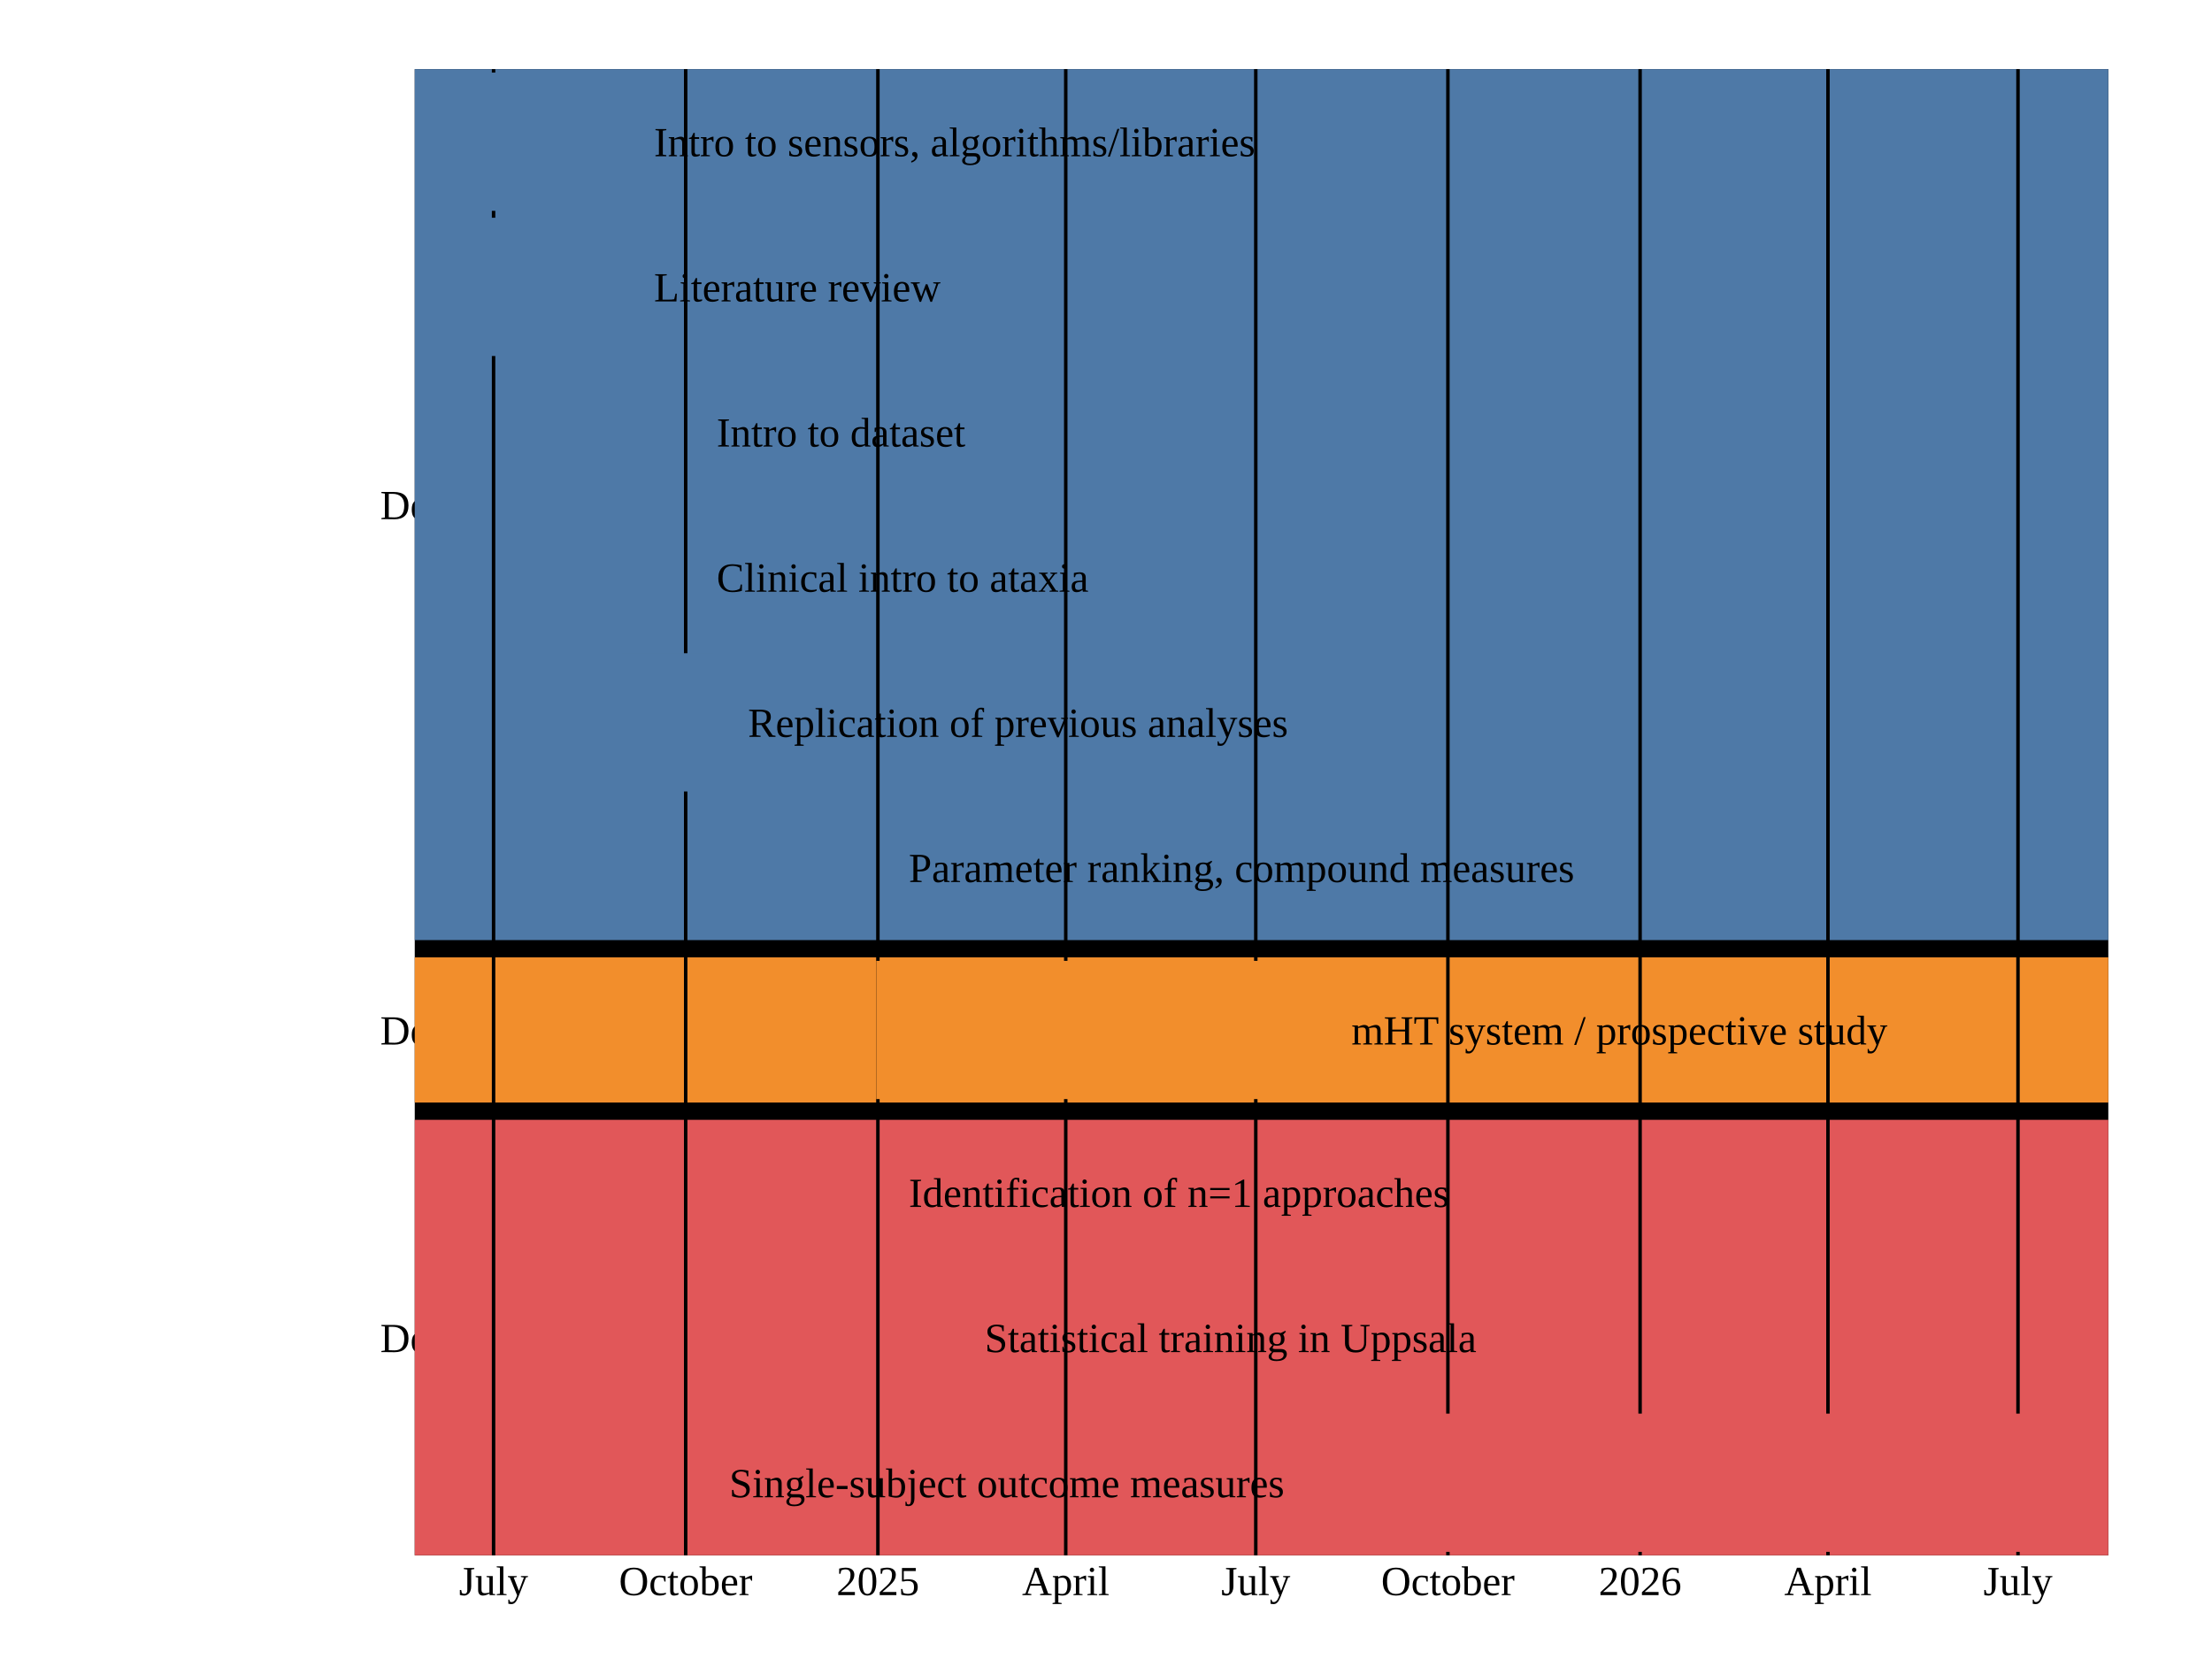
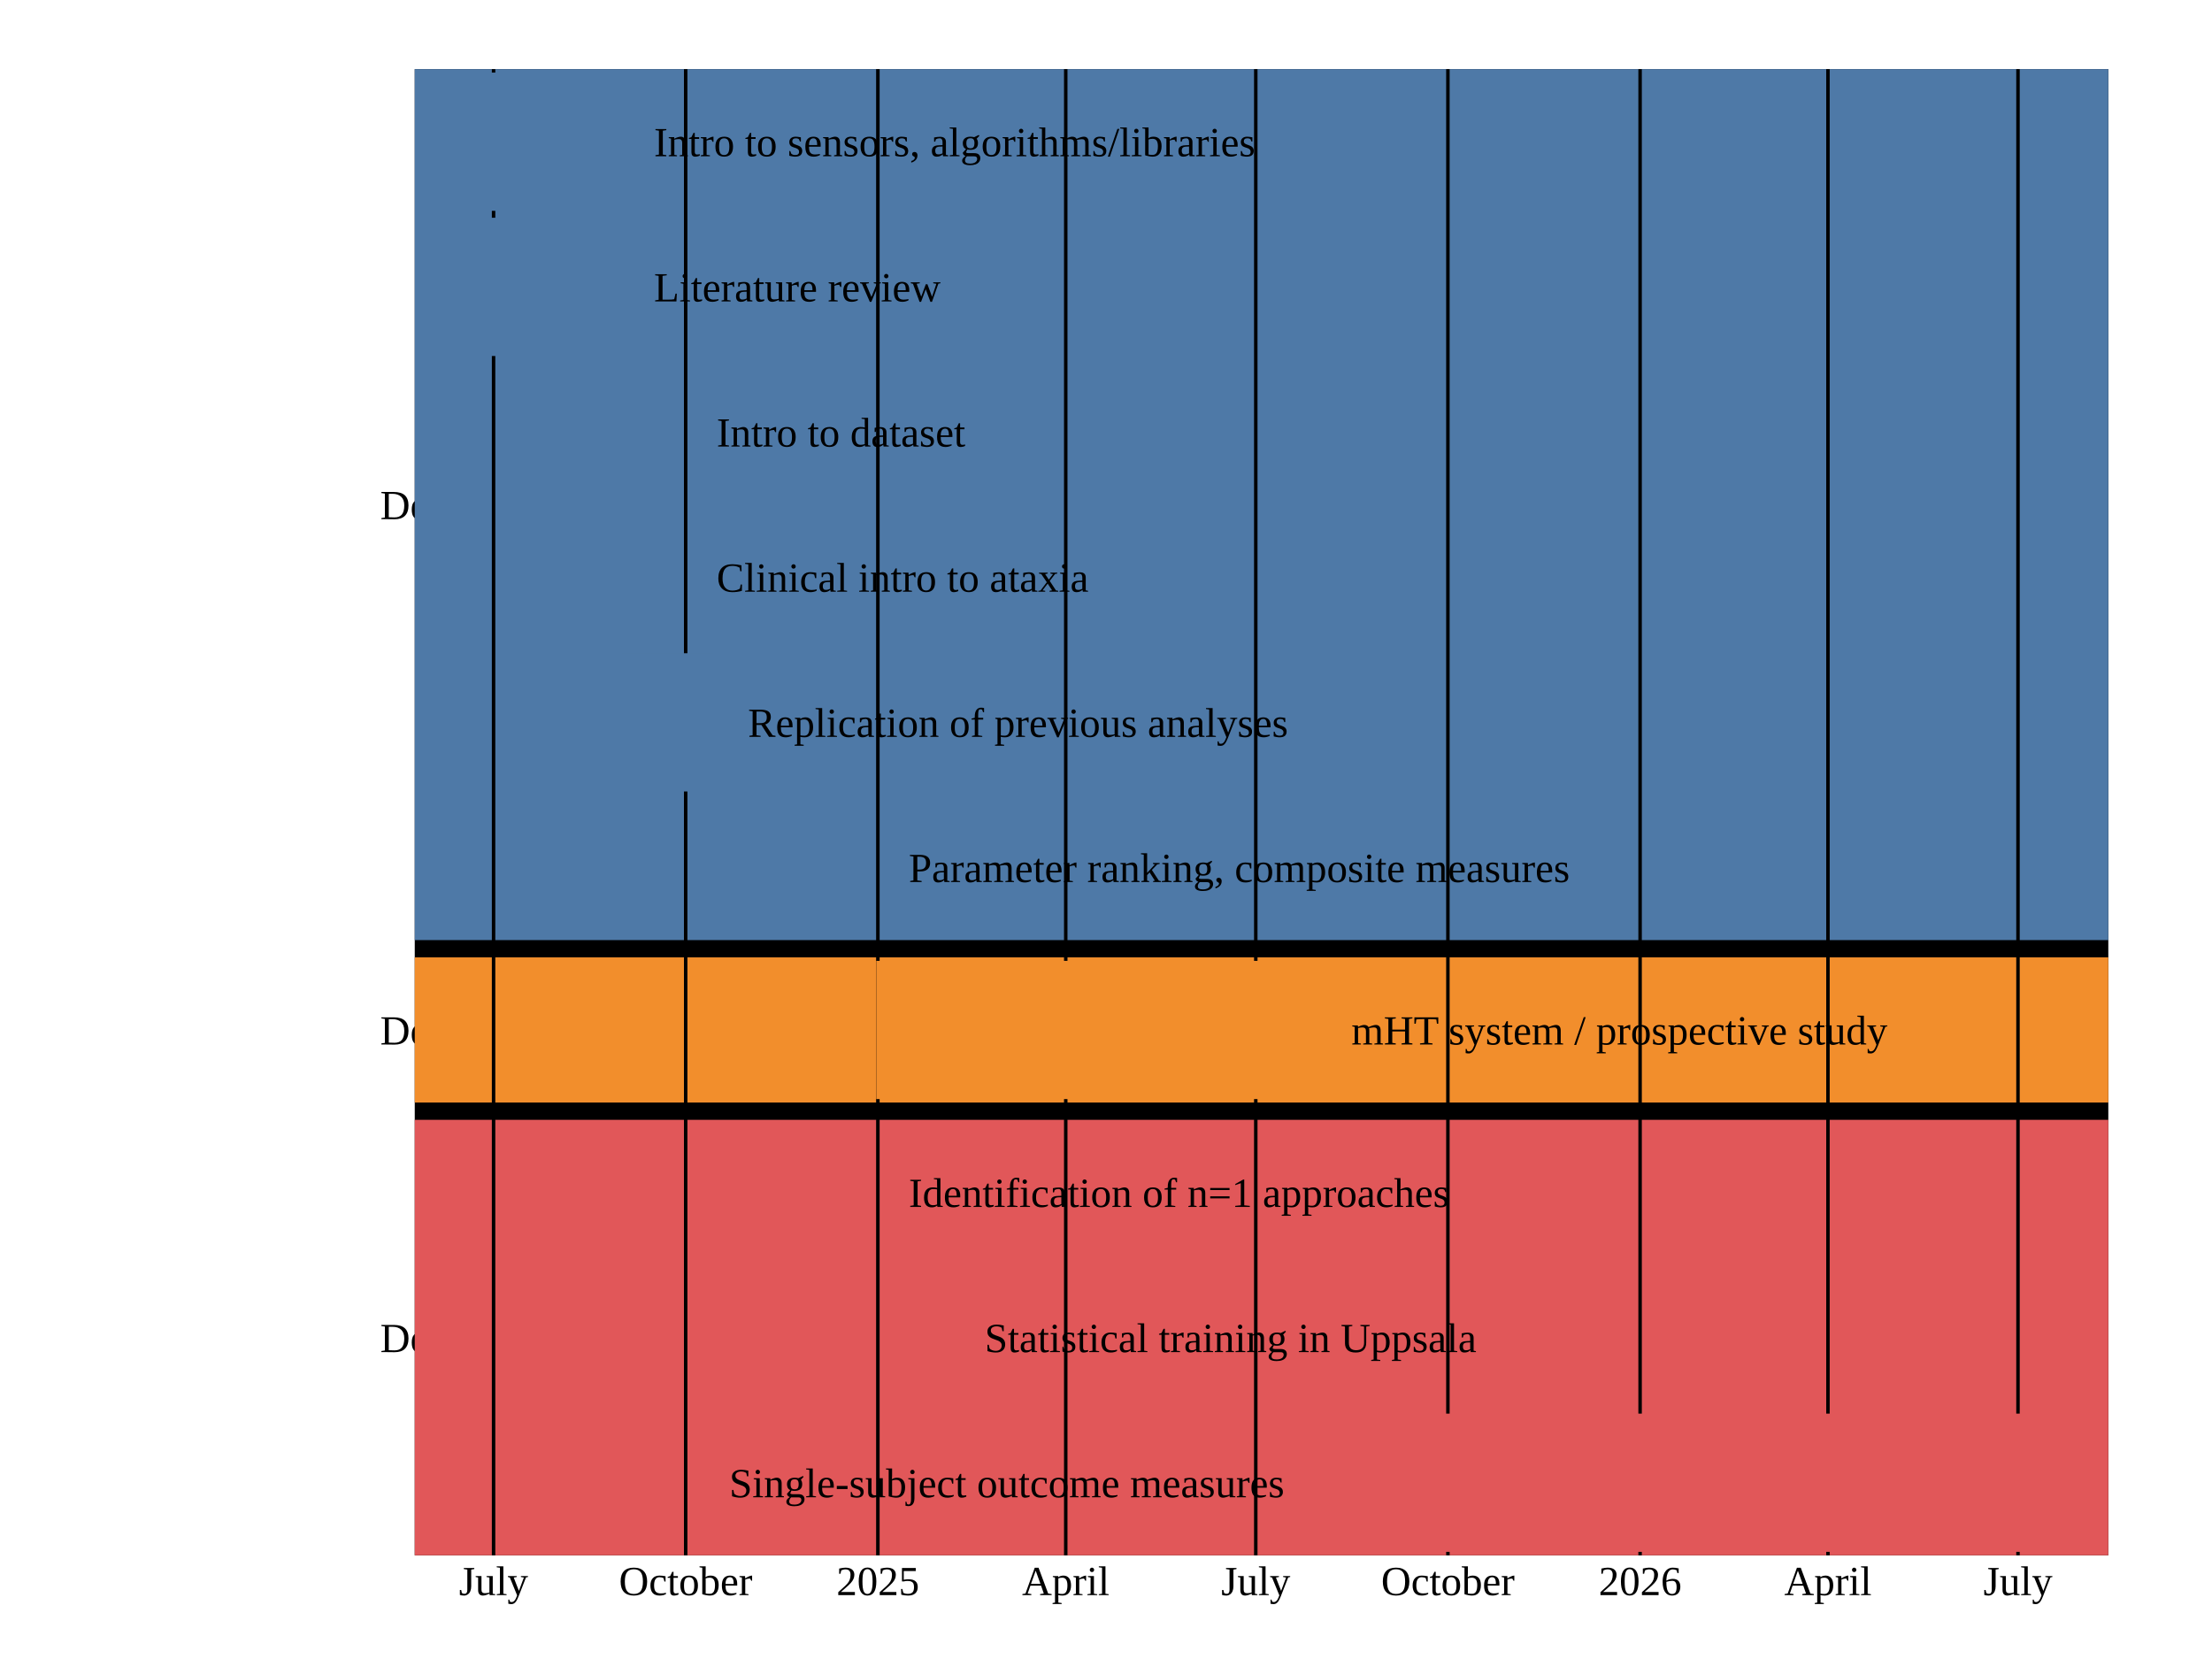
<svg xmlns="http://www.w3.org/2000/svg" xmlns:html="http://www.w3.org/1999/xhtml" class="gantt-chart" width="640" height="480" viewBox="0 0 640 480" preserveAspectRatio="true">
  <html:link rel="stylesheet" type="text/css" href="../submodule-html-slides/styles/slides-theme-0/slides-theme-0.css" />
  <clipPath id="clip-plot">
    <rect x="0" y="0" width="490" height="430" />
  </clipPath>
  <g class="plot" transform="translate(120, 20)">
    <rect class="frame" x="0" y="0" width="490" height="430" />
    <g class="grid">
      <g class="y-axis">
        <g class="group-separators">
          <line x1="0" x2="490" y1="254.5" y2="254.5" stroke-width="5" />
          <line x1="0" x2="490" y1="301.5" y2="301.5" stroke-width="5" />
        </g>
        <g class="group-names">
          <text class="weak" fill="currentColor" x="-10" y="126" dy=".35em">Deliverable 1</text>
          <text class="weak" fill="currentColor" x="-10" y="278" dy=".35em">Deliverable 2</text>
          <text class="weak" fill="currentColor" x="-10" y="367" dy=".35em">Deliverable 3</text>
        </g>
        <g class="group-backgrounds">
-           <rect x="0" y="0" width="490" height="252" fill="#4e79a7" />
-           <rect x="0" y="257" width="490" height="42" fill="#f28e2c" />
-           <rect x="0" y="304" width="490" height="126" fill="#e15759" />
+           <g class="past">
+             <rect x="0" y="0" width="133.527" height="252" fill="#4e79a7" />
+             <rect x="0" y="257" width="133.527" height="42" fill="#f28e2c" />
+             <rect x="0" y="304" width="133.527" height="126" fill="#e15759" />
+           </g>
+           <g class="future">
+             <rect x="133.527" y="0" width="356.473" height="252" fill="#4e79a7" />
+             <rect x="133.527" y="257" width="356.473" height="42" fill="#f28e2c" />
+             <rect x="133.527" y="304" width="356.473" height="126" fill="#e15759" />
+           </g>
        </g>
      </g>
      <g class="x-axis" transform="translate(0, 430)" fill="none" text-anchor="middle">
        <g class="tick" opacity="1" transform="translate(22.80477,0)">
          <line stroke="currentColor" y2="-430" />
          <text fill="currentColor" y="3" dy="0.71em" class="weak">July</text>
        </g>
        <g class="tick" opacity="1" transform="translate(78.39046,0)">
          <line stroke="currentColor" y2="-430" />
          <text fill="currentColor" y="3" dy="0.71em" class="weak">October</text>
        </g>
        <g class="tick" opacity="1" transform="translate(134.0013,0)">
          <line stroke="currentColor" y2="-430" />
          <text fill="currentColor" y="3" dy="0.71em" class="weak">2025</text>
        </g>
        <g class="tick" opacity="1" transform="translate(188.3535,0)">
          <line stroke="currentColor" y2="-430" />
          <text fill="currentColor" y="3" dy="0.71em" class="weak">April</text>
        </g>
        <g class="tick" opacity="1" transform="translate(243.335,0)">
          <line stroke="currentColor" y2="-430" />
          <text fill="currentColor" y="3" dy="0.71em" class="weak">July</text>
        </g>
        <g class="tick" opacity="1" transform="translate(298.9207,0)">
          <line stroke="currentColor" y2="-430" />
          <text fill="currentColor" y="3" dy="0.71em" class="weak">October</text>
        </g>
        <g class="tick" opacity="1" transform="translate(354.5315,0)">
          <line stroke="currentColor" y2="-430" />
          <text fill="currentColor" y="3" dy="0.71em" class="weak">2026</text>
        </g>
        <g class="tick" opacity="1" transform="translate(408.8837,0)">
          <line stroke="currentColor" y2="-430" />
          <text fill="currentColor" y="3" dy="0.71em" class="weak">April</text>
        </g>
        <g class="tick" opacity="1" transform="translate(463.8652,0)">
          <line stroke="currentColor" y2="-430" />
          <text fill="currentColor" y="3" dy="0.71em" class="weak">July</text>
        </g>
      </g>
    </g>
    <g class="tasks" clip-path="url(#clip-plot)">
      <g>
        <g class="task">
          <rect x="4.229" y="1" width="54.982" height="40" fill="#4e79a7" />
          <text class="small" fill="currentColor" x="69.211" y="21" dy=".35em" text-anchor="start">Intro to sensors, algorithms/libraries</text>
        </g>
        <g class="task">
          <rect x="4.229" y="43" width="54.982" height="40" fill="#4e79a7" />
          <text class="small" fill="currentColor" x="69.211" y="63" dy=".35em" text-anchor="start">Literature review</text>
        </g>
        <g class="task">
          <rect x="59.815" y="85" width="17.522" height="40" fill="#4e79a7" />
          <text class="small" fill="currentColor" x="87.337" y="105" dy=".35em" text-anchor="start">Intro to dataset</text>
        </g>
        <g class="task">
          <rect x="59.815" y="127" width="17.522" height="40" fill="#4e79a7" />
          <text class="small" fill="currentColor" x="87.337" y="147" dy=".35em" text-anchor="start">Clinical intro to ataxia</text>
        </g>
        <g class="task">
          <rect x="59.815" y="169" width="26.584" height="40" fill="#4e79a7" />
          <text class="small" fill="currentColor" x="96.4" y="189" dy=".35em" text-anchor="start">Replication of previous analyses</text>
        </g>
        <g class="task">
          <rect x="86.4" y="211" width="46.523" height="40" fill="#4e79a7" />
-           <text class="small" fill="currentColor" x="142.922" y="231" dy=".35em" text-anchor="start">Parameter ranking, compound measures</text>
+           <text class="small" fill="currentColor" x="142.922" y="231" dy=".35em" text-anchor="start">Parameter ranking, composite measures</text>
        </g>
      </g>
      <g>
        <g class="task">
          <rect x="133.527" y="258" width="127.485" height="40" fill="#f28e2c" />
          <text class="small" fill="currentColor" x="271.011" y="278" dy=".35em" text-anchor="start">mHT system / prospective study</text>
        </g>
      </g>
      <g>
        <g class="task">
          <rect x="86.4" y="305" width="46.523" height="40" fill="#e15759" />
          <text class="small" fill="currentColor" x="142.922" y="325" dy=".35em" text-anchor="start">Identification of n=1 approaches</text>
        </g>
        <g class="task">
          <rect x="317.201" y="347" width="36.252" height="40" fill="#e15759" />
          <text class="small" fill="currentColor" x="307.201" y="367" dy=".35em" text-anchor="end">Statistical training in Uppsala</text>
        </g>
        <g class="task">
          <rect x="261.615" y="389" width="219.926" height="40" fill="#e15759" />
          <text class="small" fill="currentColor" x="251.615" y="409" dy=".35em" text-anchor="end">Single-subject outcome measures</text>
        </g>
      </g>
    </g>
  </g>
</svg>
